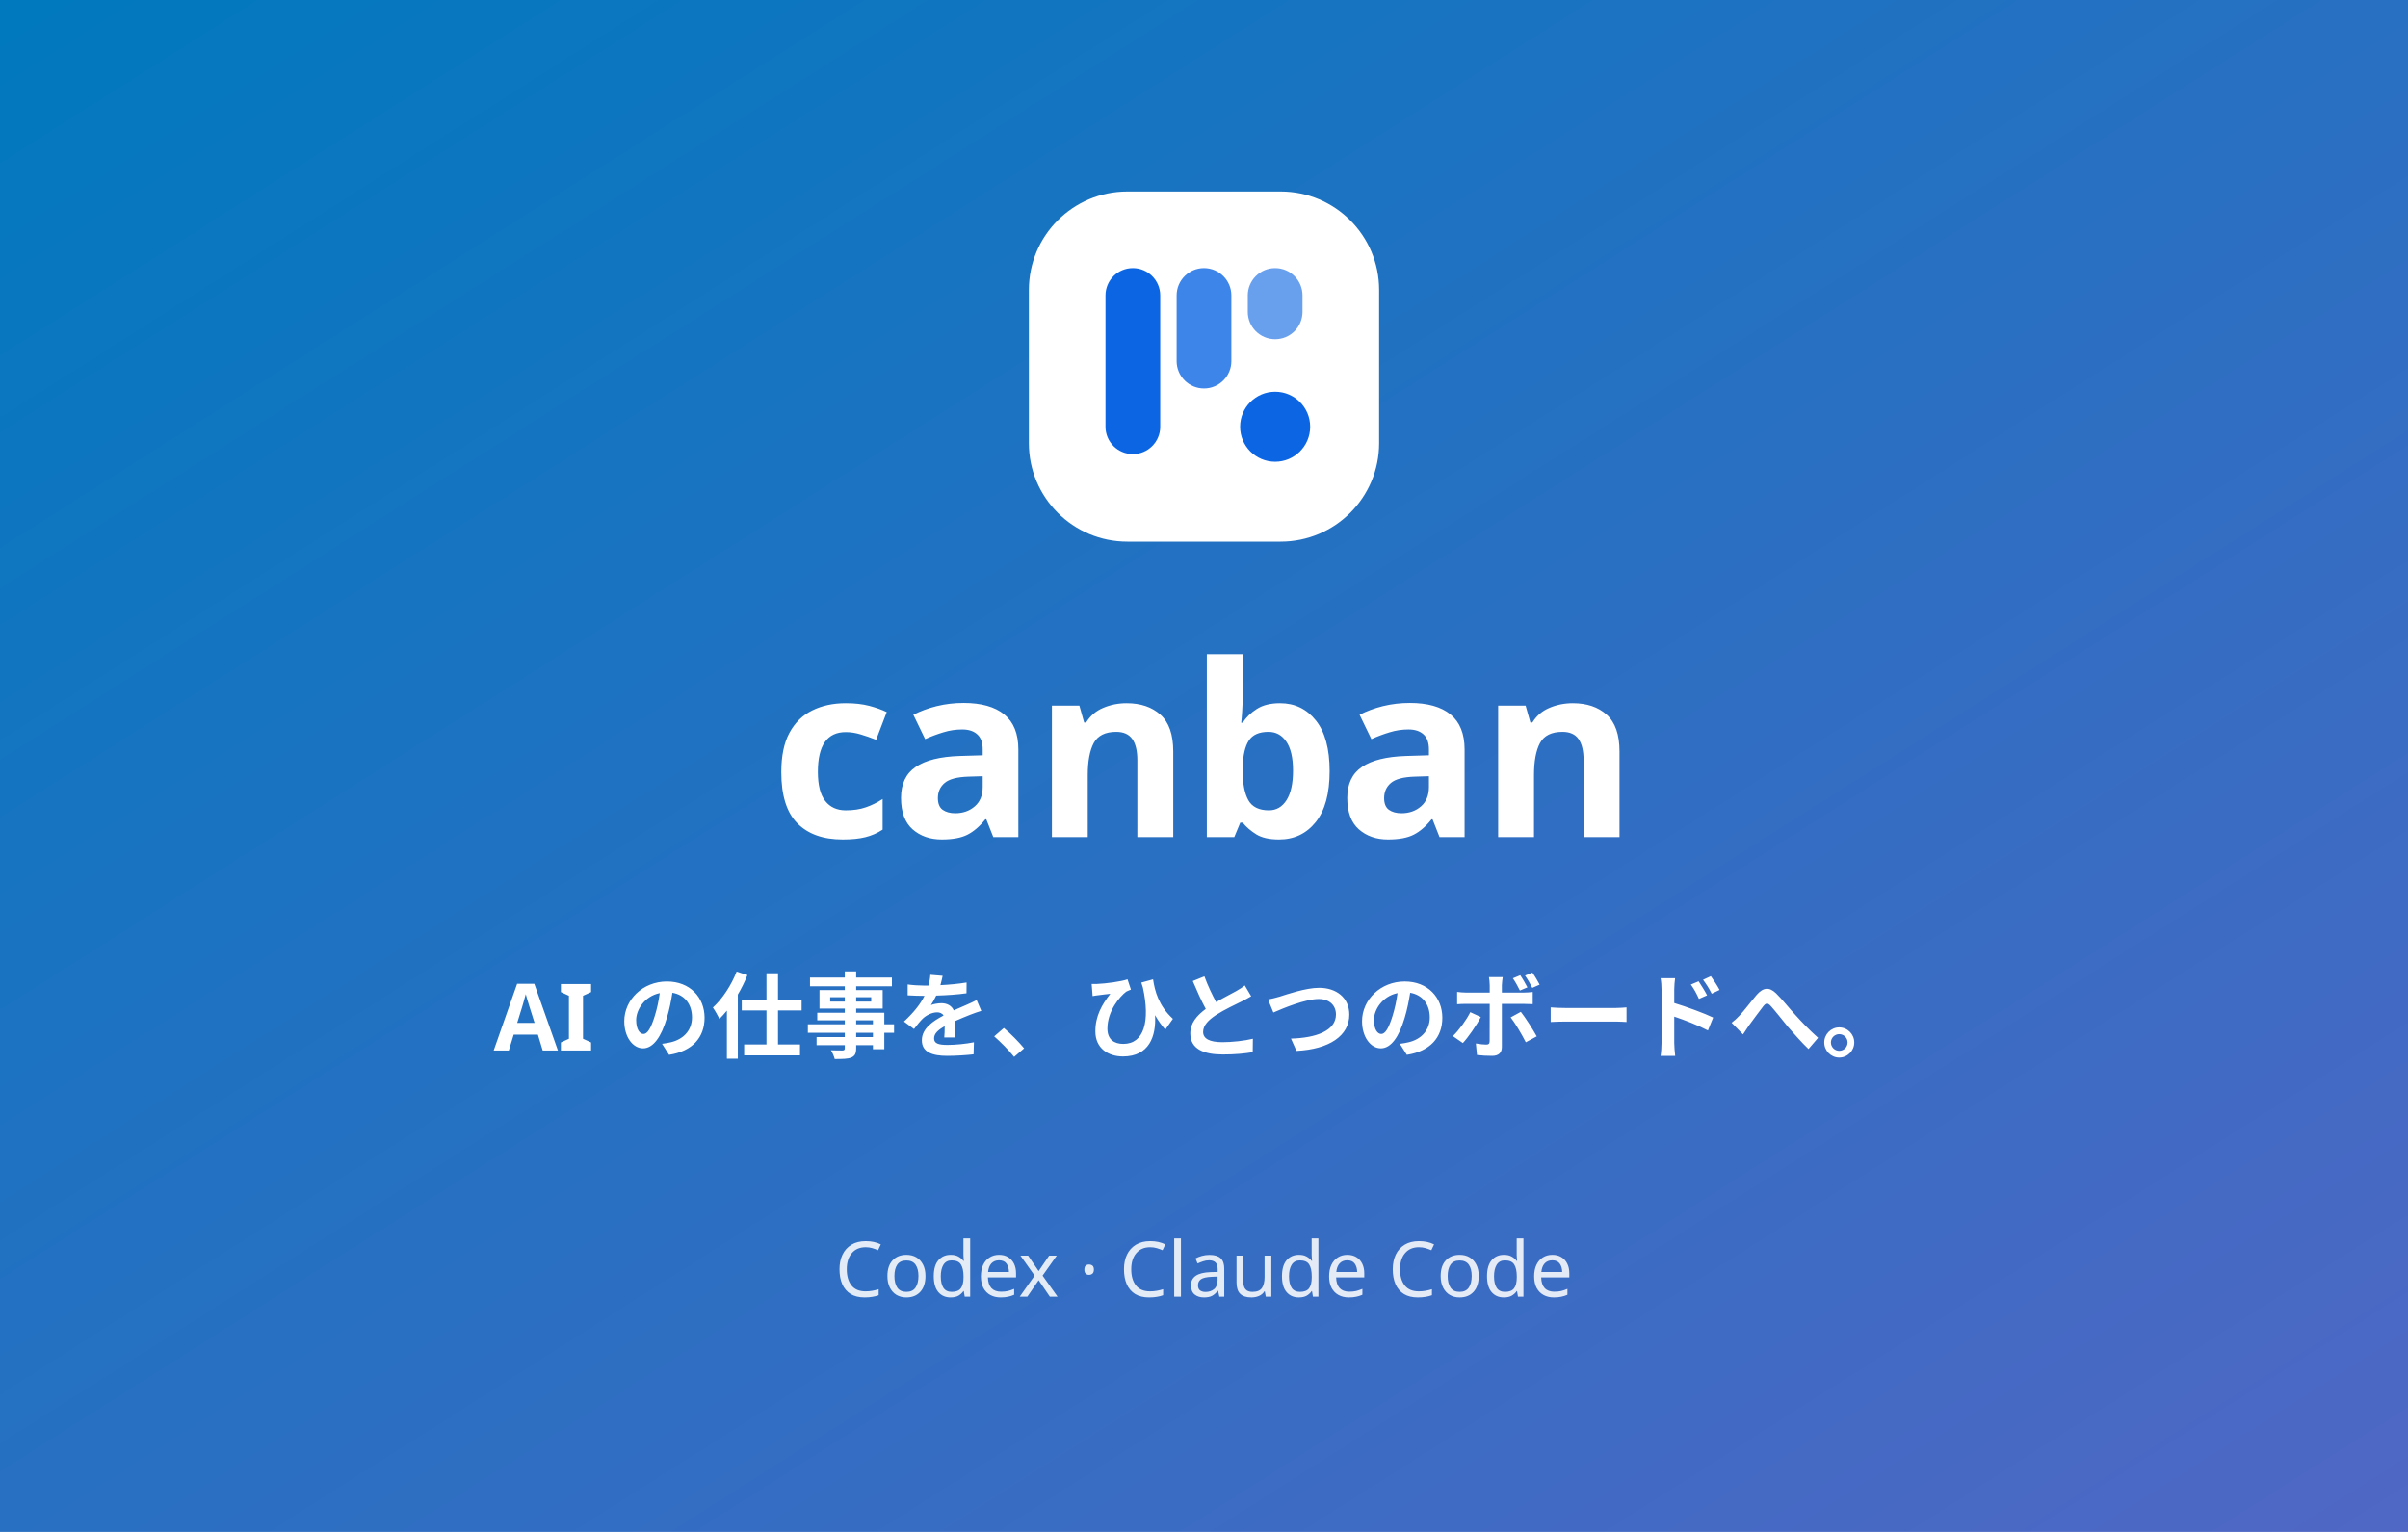
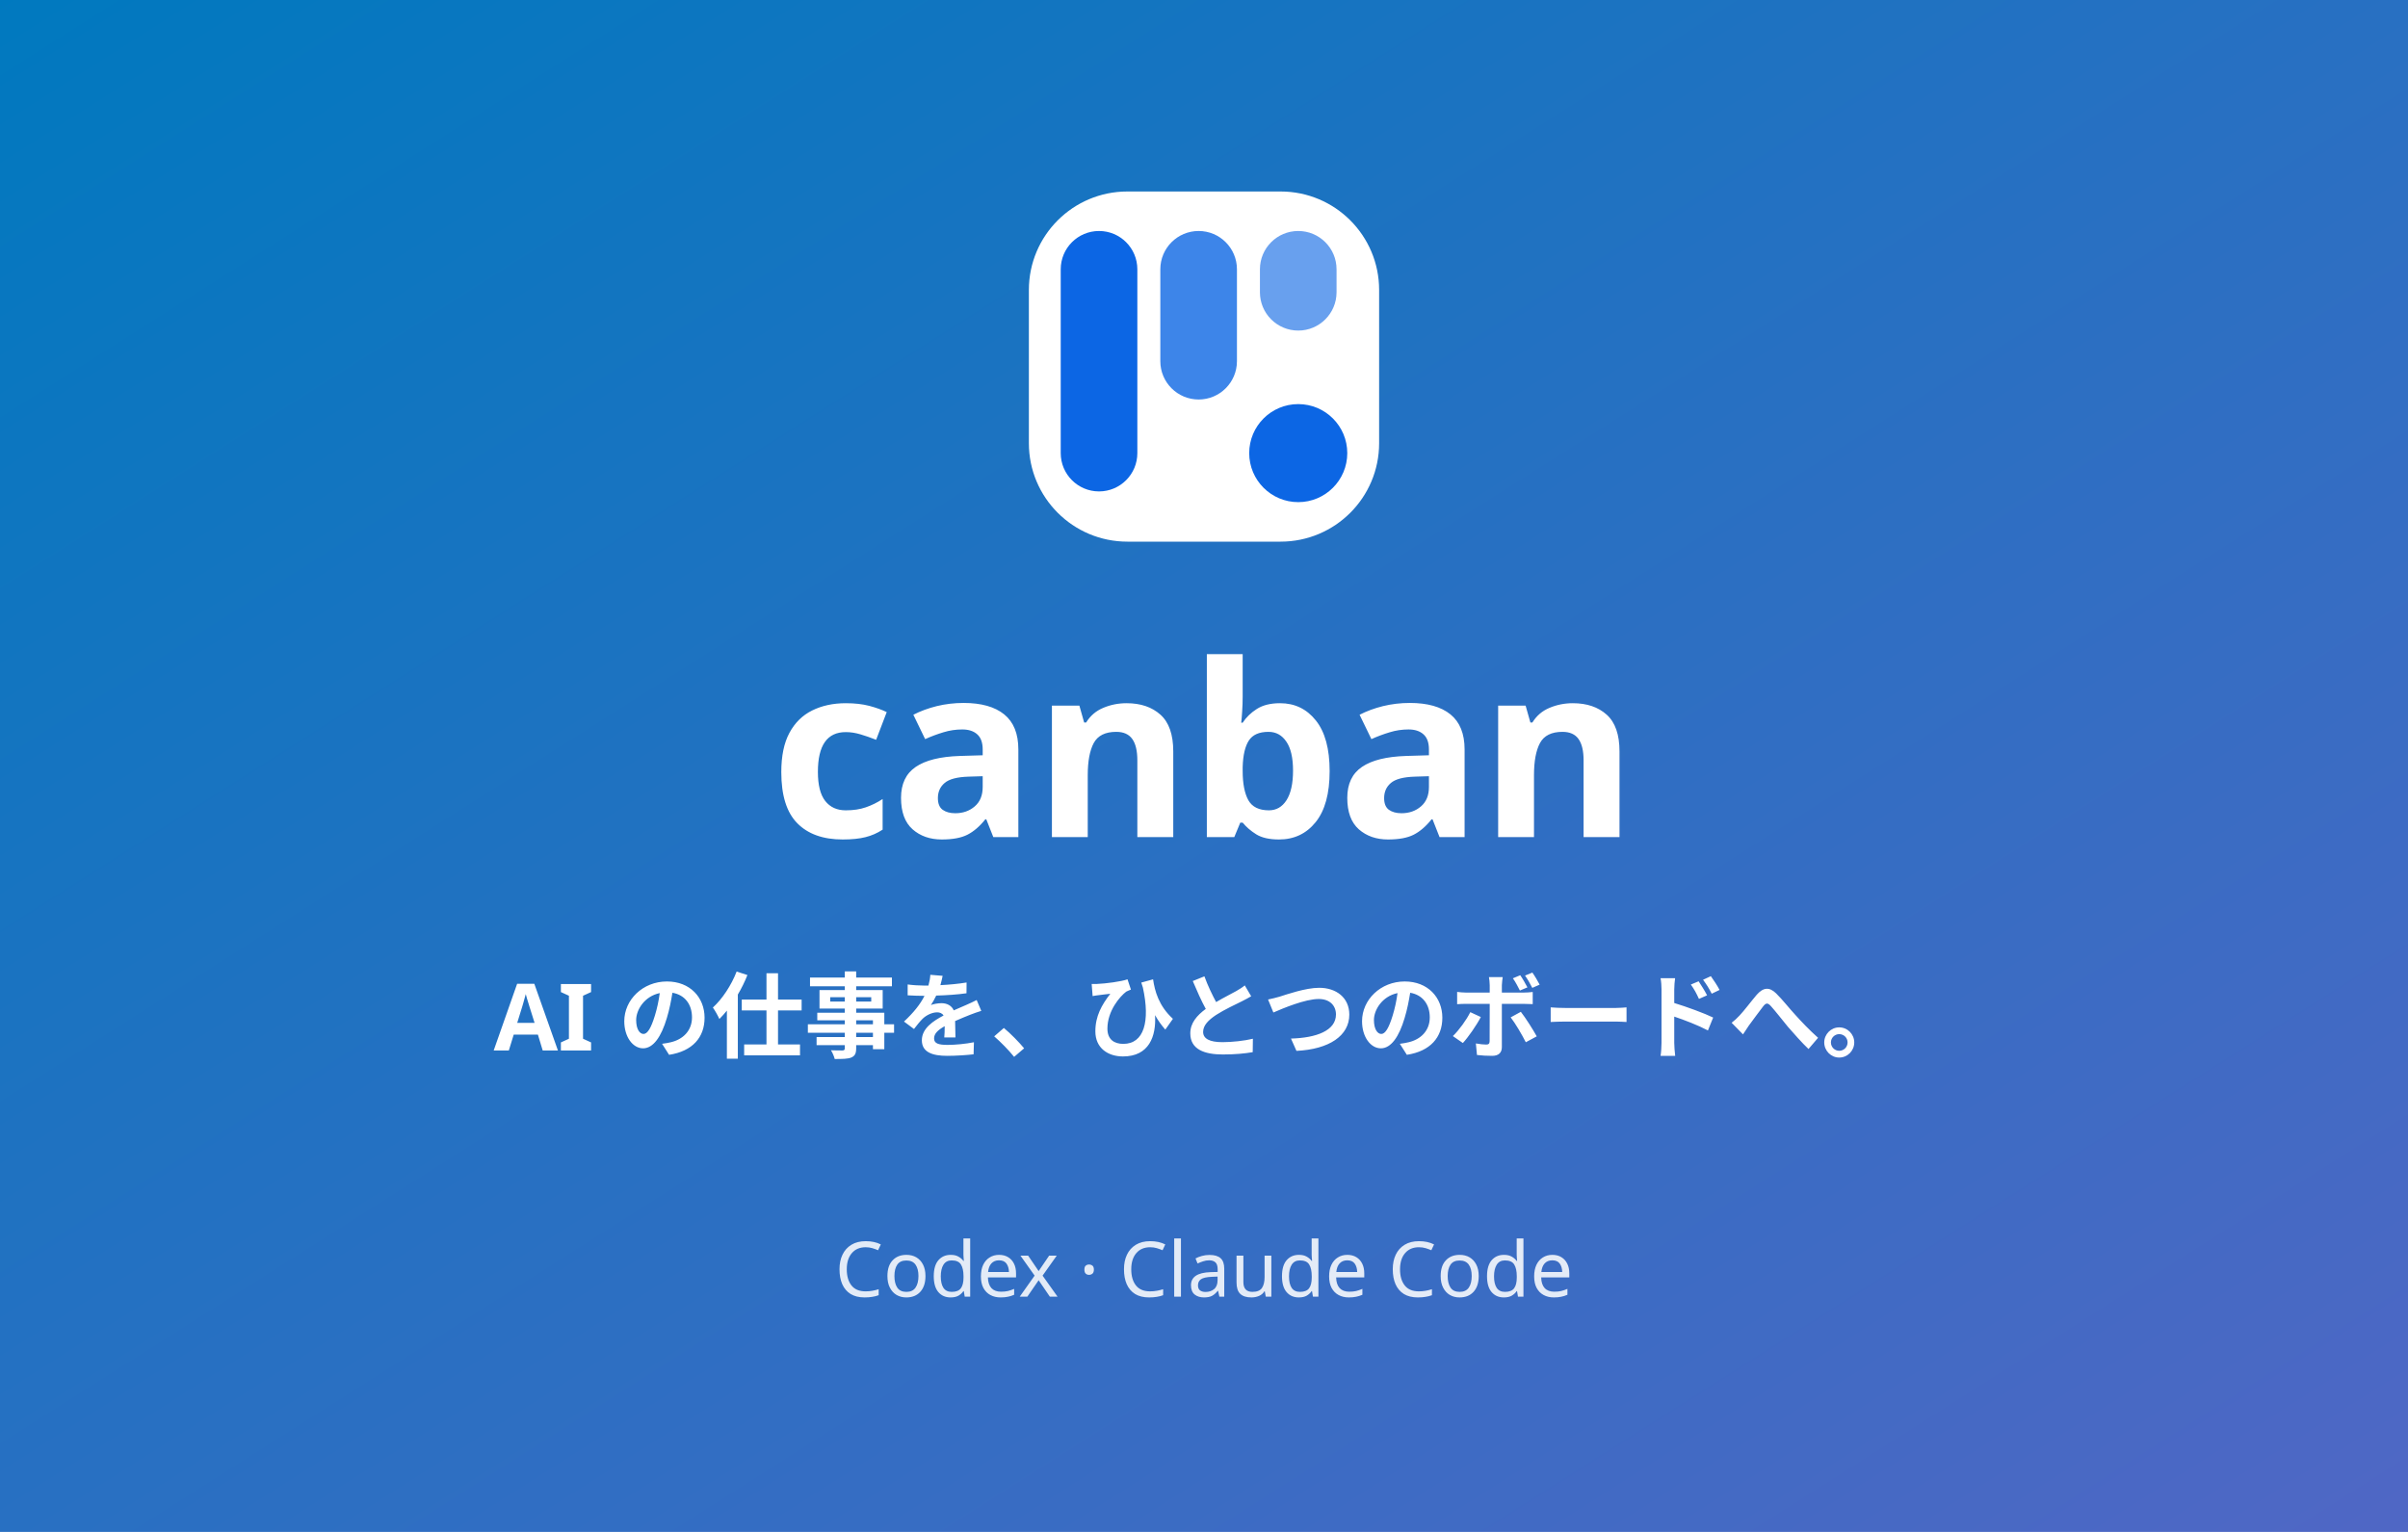
<svg xmlns="http://www.w3.org/2000/svg" width="440" height="280" viewBox="0 0 440 280">
  <defs>
    <linearGradient id="bg" x2="1" y2="1">
      <stop stop-color="#0079bf" />
      <stop offset="1" stop-color="#5067c5" />
    </linearGradient>
  </defs>
  <rect width="440" height="280" fill="url(#bg)" />
  <g transform="translate(188 35) scale(2)">
    <rect width="32" height="32" rx="9" fill="#fff" />
-     <g fill="#0c66e4">
+     <g fill="#0c66e4" transform="translate(16 16) scale(1.4) translate(-16.35 -15.85)">
      <rect x="7" y="7" width="5" height="17" rx="2.5" />
      <rect x="13.5" y="7" width="5" height="11" rx="2.5" opacity=".8" />
      <rect x="20" y="7" width="5" height="6.5" rx="2.5" opacity=".62" />
      <circle cx="22.5" cy="21.5" r="3.2" />
    </g>
  </g>
  <g fill="white" font-family="Avenir Next, Hiragino Sans, sans-serif" text-anchor="middle">
    <text x="220" y="153" font-size="44" font-weight="700" letter-spacing="-.6">canban</text>
    <text x="220" y="192" font-size="17" font-weight="600">AI の仕事を、ひとつのボードへ。</text>
    <text x="220" y="237" font-size="14" opacity=".86">Codex · Claude Code</text>
  </g>
</svg>
